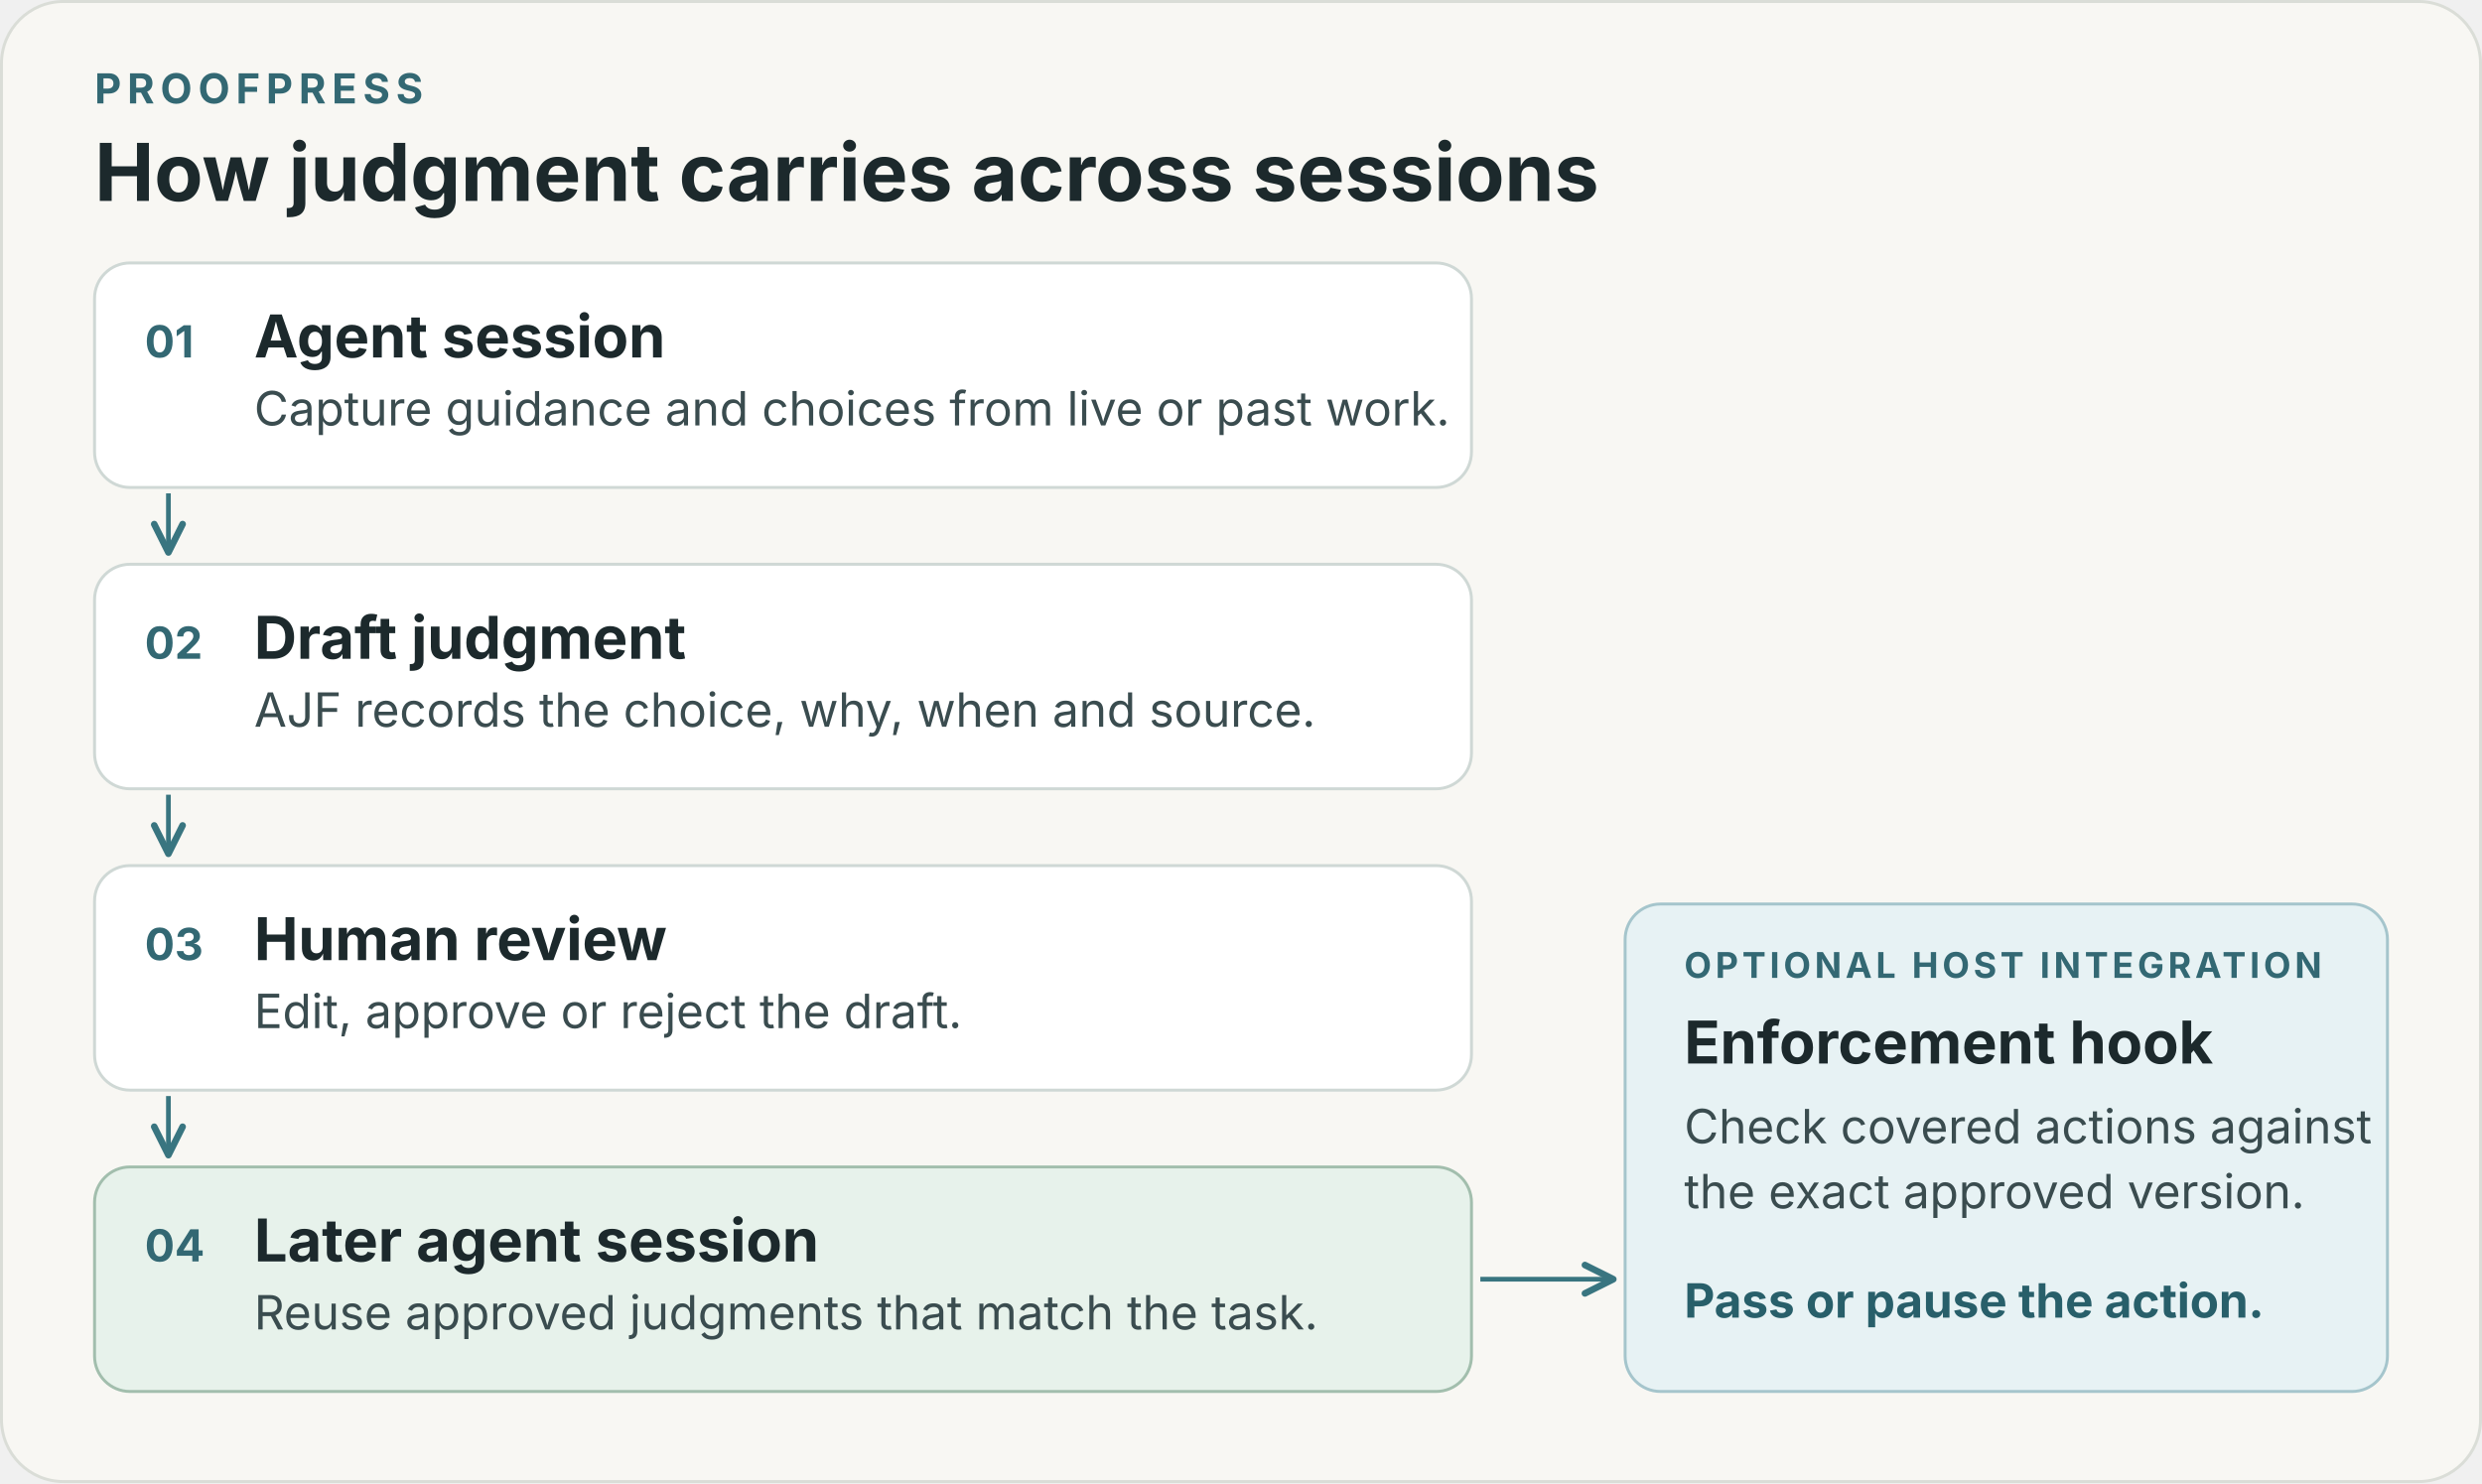
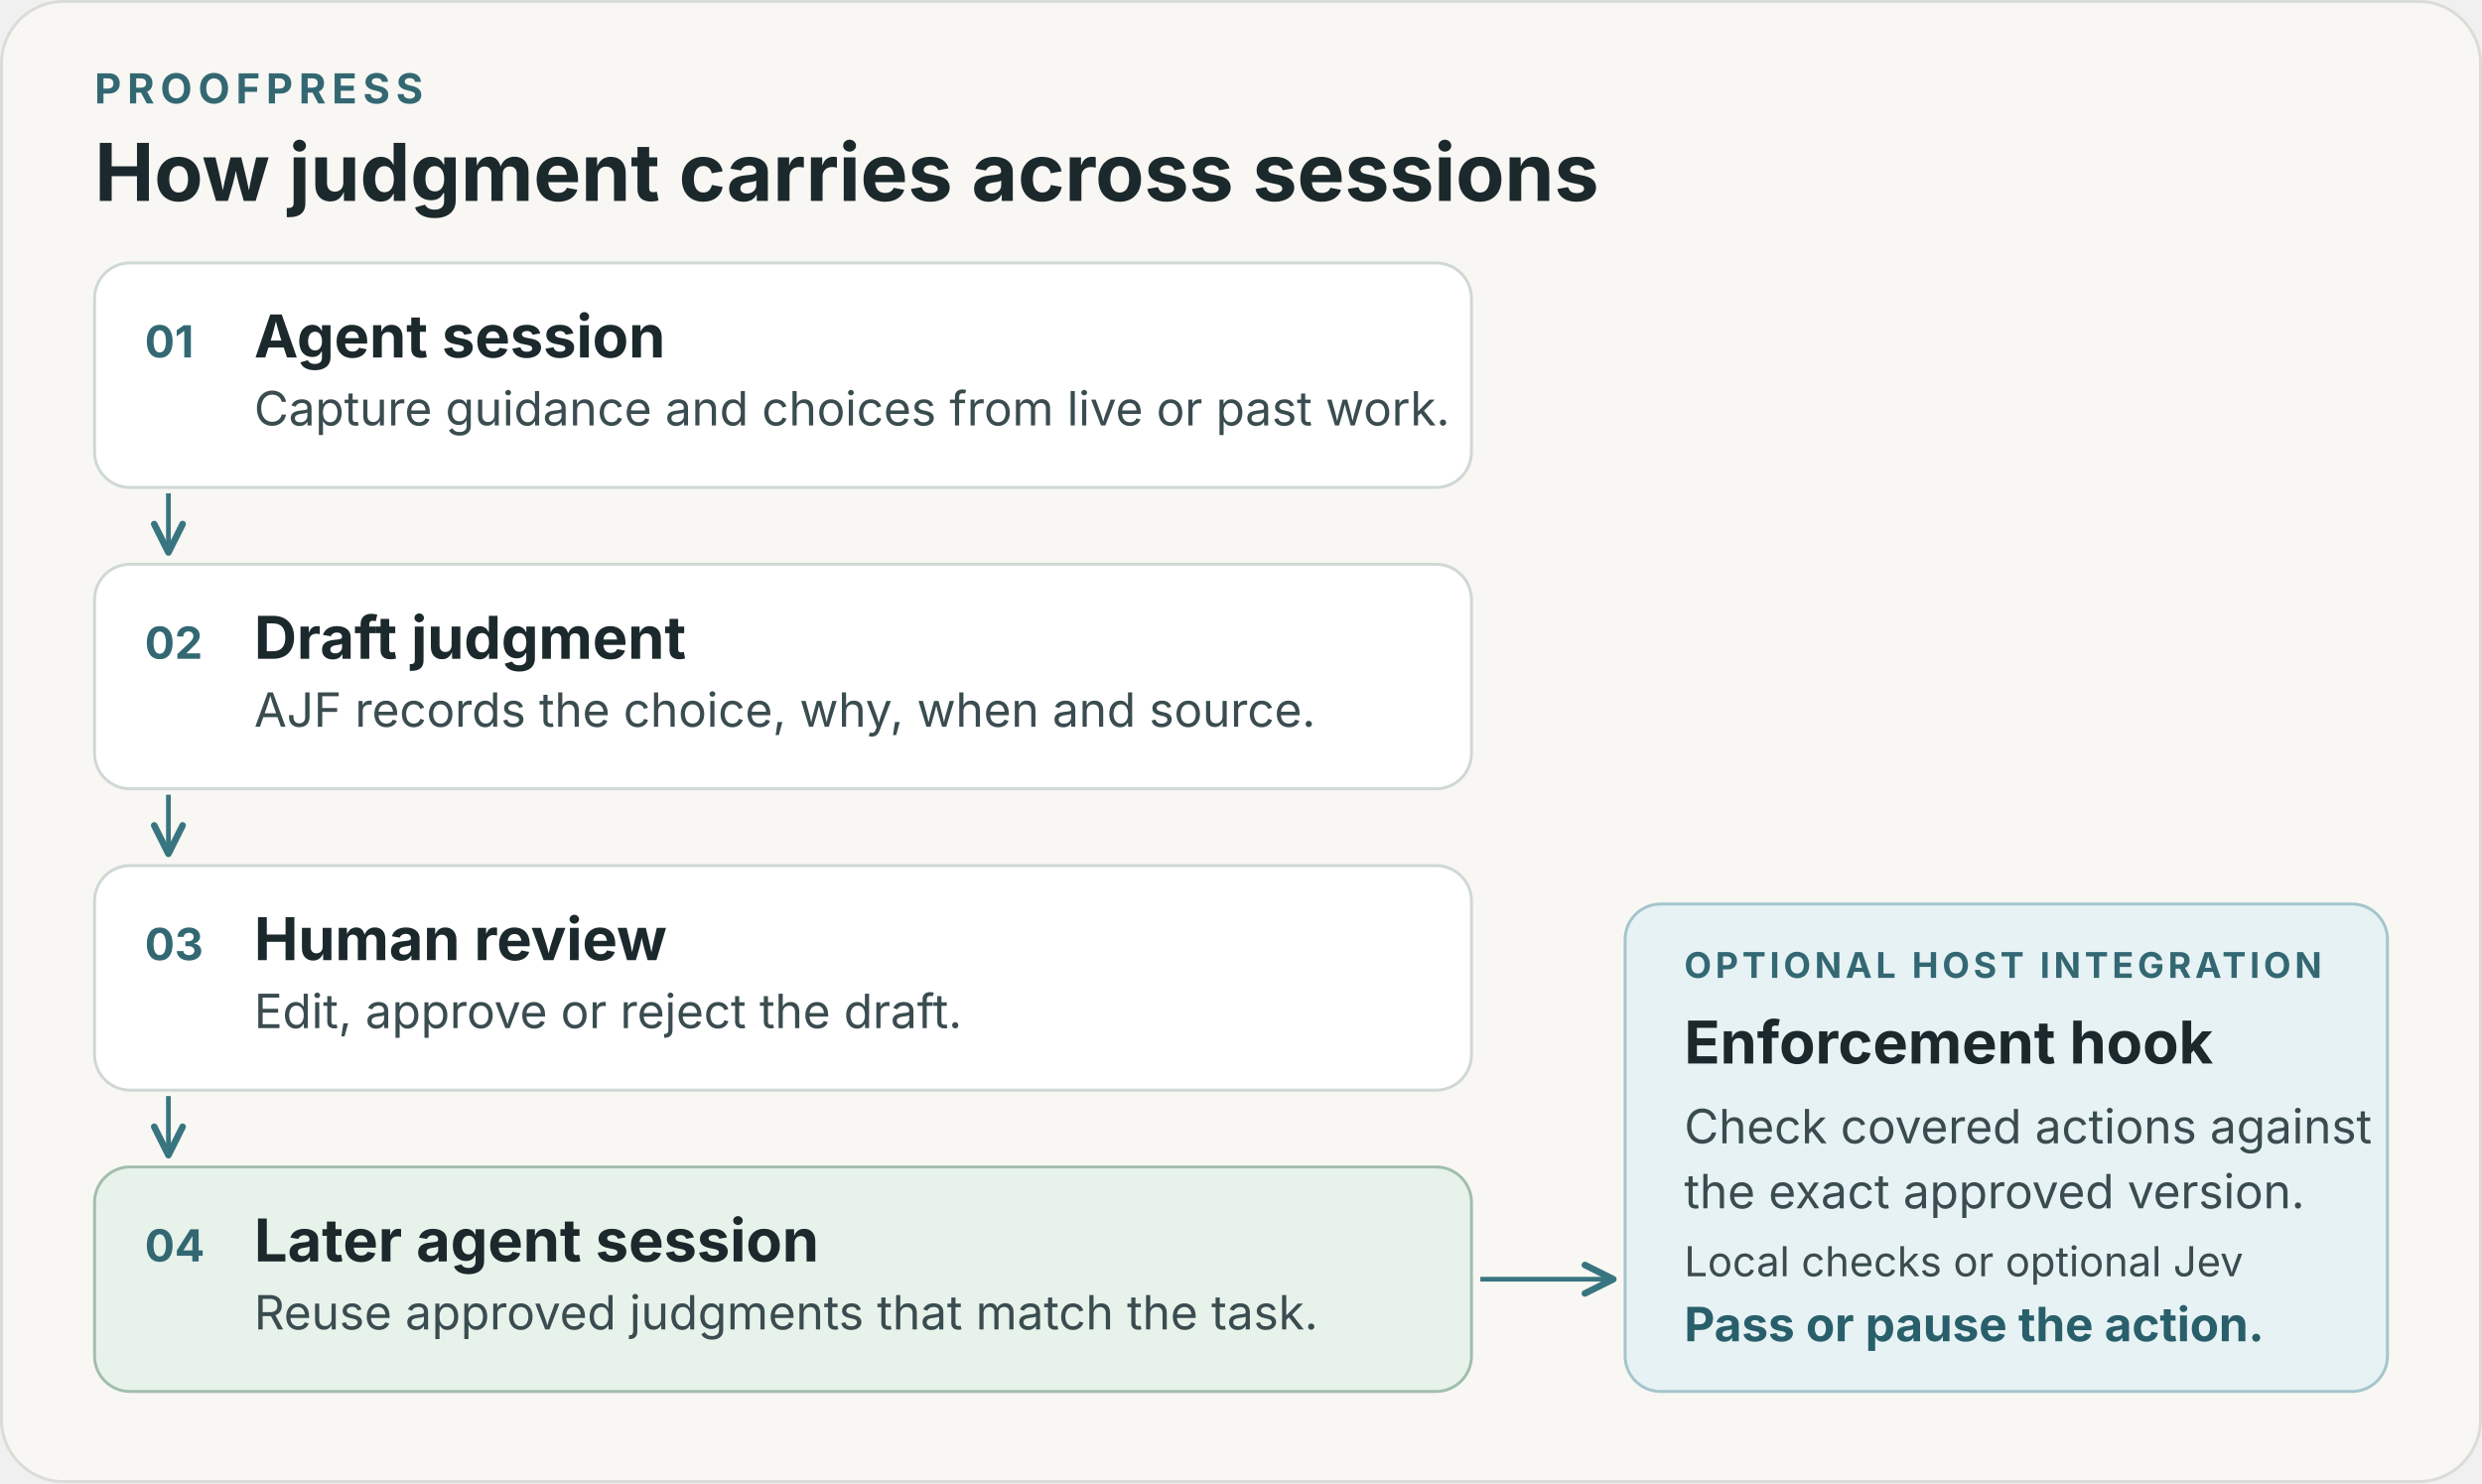
<svg xmlns="http://www.w3.org/2000/svg" viewBox="0 0 840 502" width="840" height="502" role="img" aria-labelledby="title description">
  <defs>
    <marker id="arrow" viewBox="0 0 8 8" refX="7" refY="4" markerWidth="8" markerHeight="8" orient="auto">
      <path d="M1 1l6 3-6 3" fill="none" stroke="#397580" stroke-width="1.4" stroke-linecap="round" stroke-linejoin="round" />
    </marker>
  </defs>
  <rect x="0.5" y="0.5" width="839" height="501" rx="21" fill="#F8F7F3" stroke="#DADDD7" />
  <g font-family="system-ui, -apple-system, BlinkMacSystemFont, sans-serif">
    <text x="32" y="35" fill="#336873" font-size="14" font-weight="700" letter-spacing="2">PROOFPRESS</text>
    <text x="32" y="68" fill="#1C292C" font-size="27" font-weight="700">How judgment carries across sessions</text>
    <g fill="#FFFFFF" stroke="#CFD8D5">
      <rect x="32" y="89" width="466" height="76" rx="12" />
      <rect x="32" y="191" width="466" height="76" rx="12" />
      <rect x="32" y="293" width="466" height="76" rx="12" />
    </g>
    <rect x="32" y="395" width="466" height="76" rx="12" fill="#E7F2EB" stroke="#A2BEAD" />
    <rect x="550" y="306" width="258" height="165" rx="12" fill="#E7F2F4" stroke="#A5C5CC" />
    <g fill="none" stroke="#397580" stroke-width="1.6" marker-end="url(#arrow)">
      <path d="M57 167v20" />
      <path d="M57 269v20" />
      <path d="M57 371v20" />
      <path d="M501 433h45" />
    </g>
    <g font-size="15" fill="#336873" font-weight="700">
      <text x="49" y="121">01</text>
      <text x="49" y="223">02</text>
      <text x="49" y="325">03</text>
      <text x="49" y="427">04</text>
    </g>
    <g font-size="20" font-weight="700" fill="#1C292C">
      <text x="86" y="121">Agent session</text>
      <text x="86" y="223">Draft judgment</text>
      <text x="86" y="325">Human review</text>
      <text x="86" y="427">Later agent session</text>
      <text x="570" y="360">Enforcement hook</text>
    </g>
    <g font-size="16" fill="#3A4C4F">
      <text x="86" y="144">Capture guidance and choices from live or past work.</text>
      <text x="86" y="246">AJF records the choice, why, when and source.</text>
      <text x="86" y="348">Edit, approve or reject the draft.</text>
      <text x="86" y="450">Reuse approved judgments that match the task.</text>
      <text x="570" y="387">Check covered actions against</text>
      <text x="570" y="409">the exact approved version.</text>
-       <text x="570" y="446" fill="#285F6A" font-weight="700">Pass or pause the action.</text>
+       <text x="570" y="432" font-size="14">Local checks or optional Jev</text>
+       <text x="570" y="454" fill="#285F6A" font-weight="700">Pass or pause the action.</text>
    </g>
    <text x="570" y="331" font-size="12" fill="#336873" font-weight="700" letter-spacing="1.3">OPTIONAL HOST INTEGRATION</text>
  </g>
</svg>
